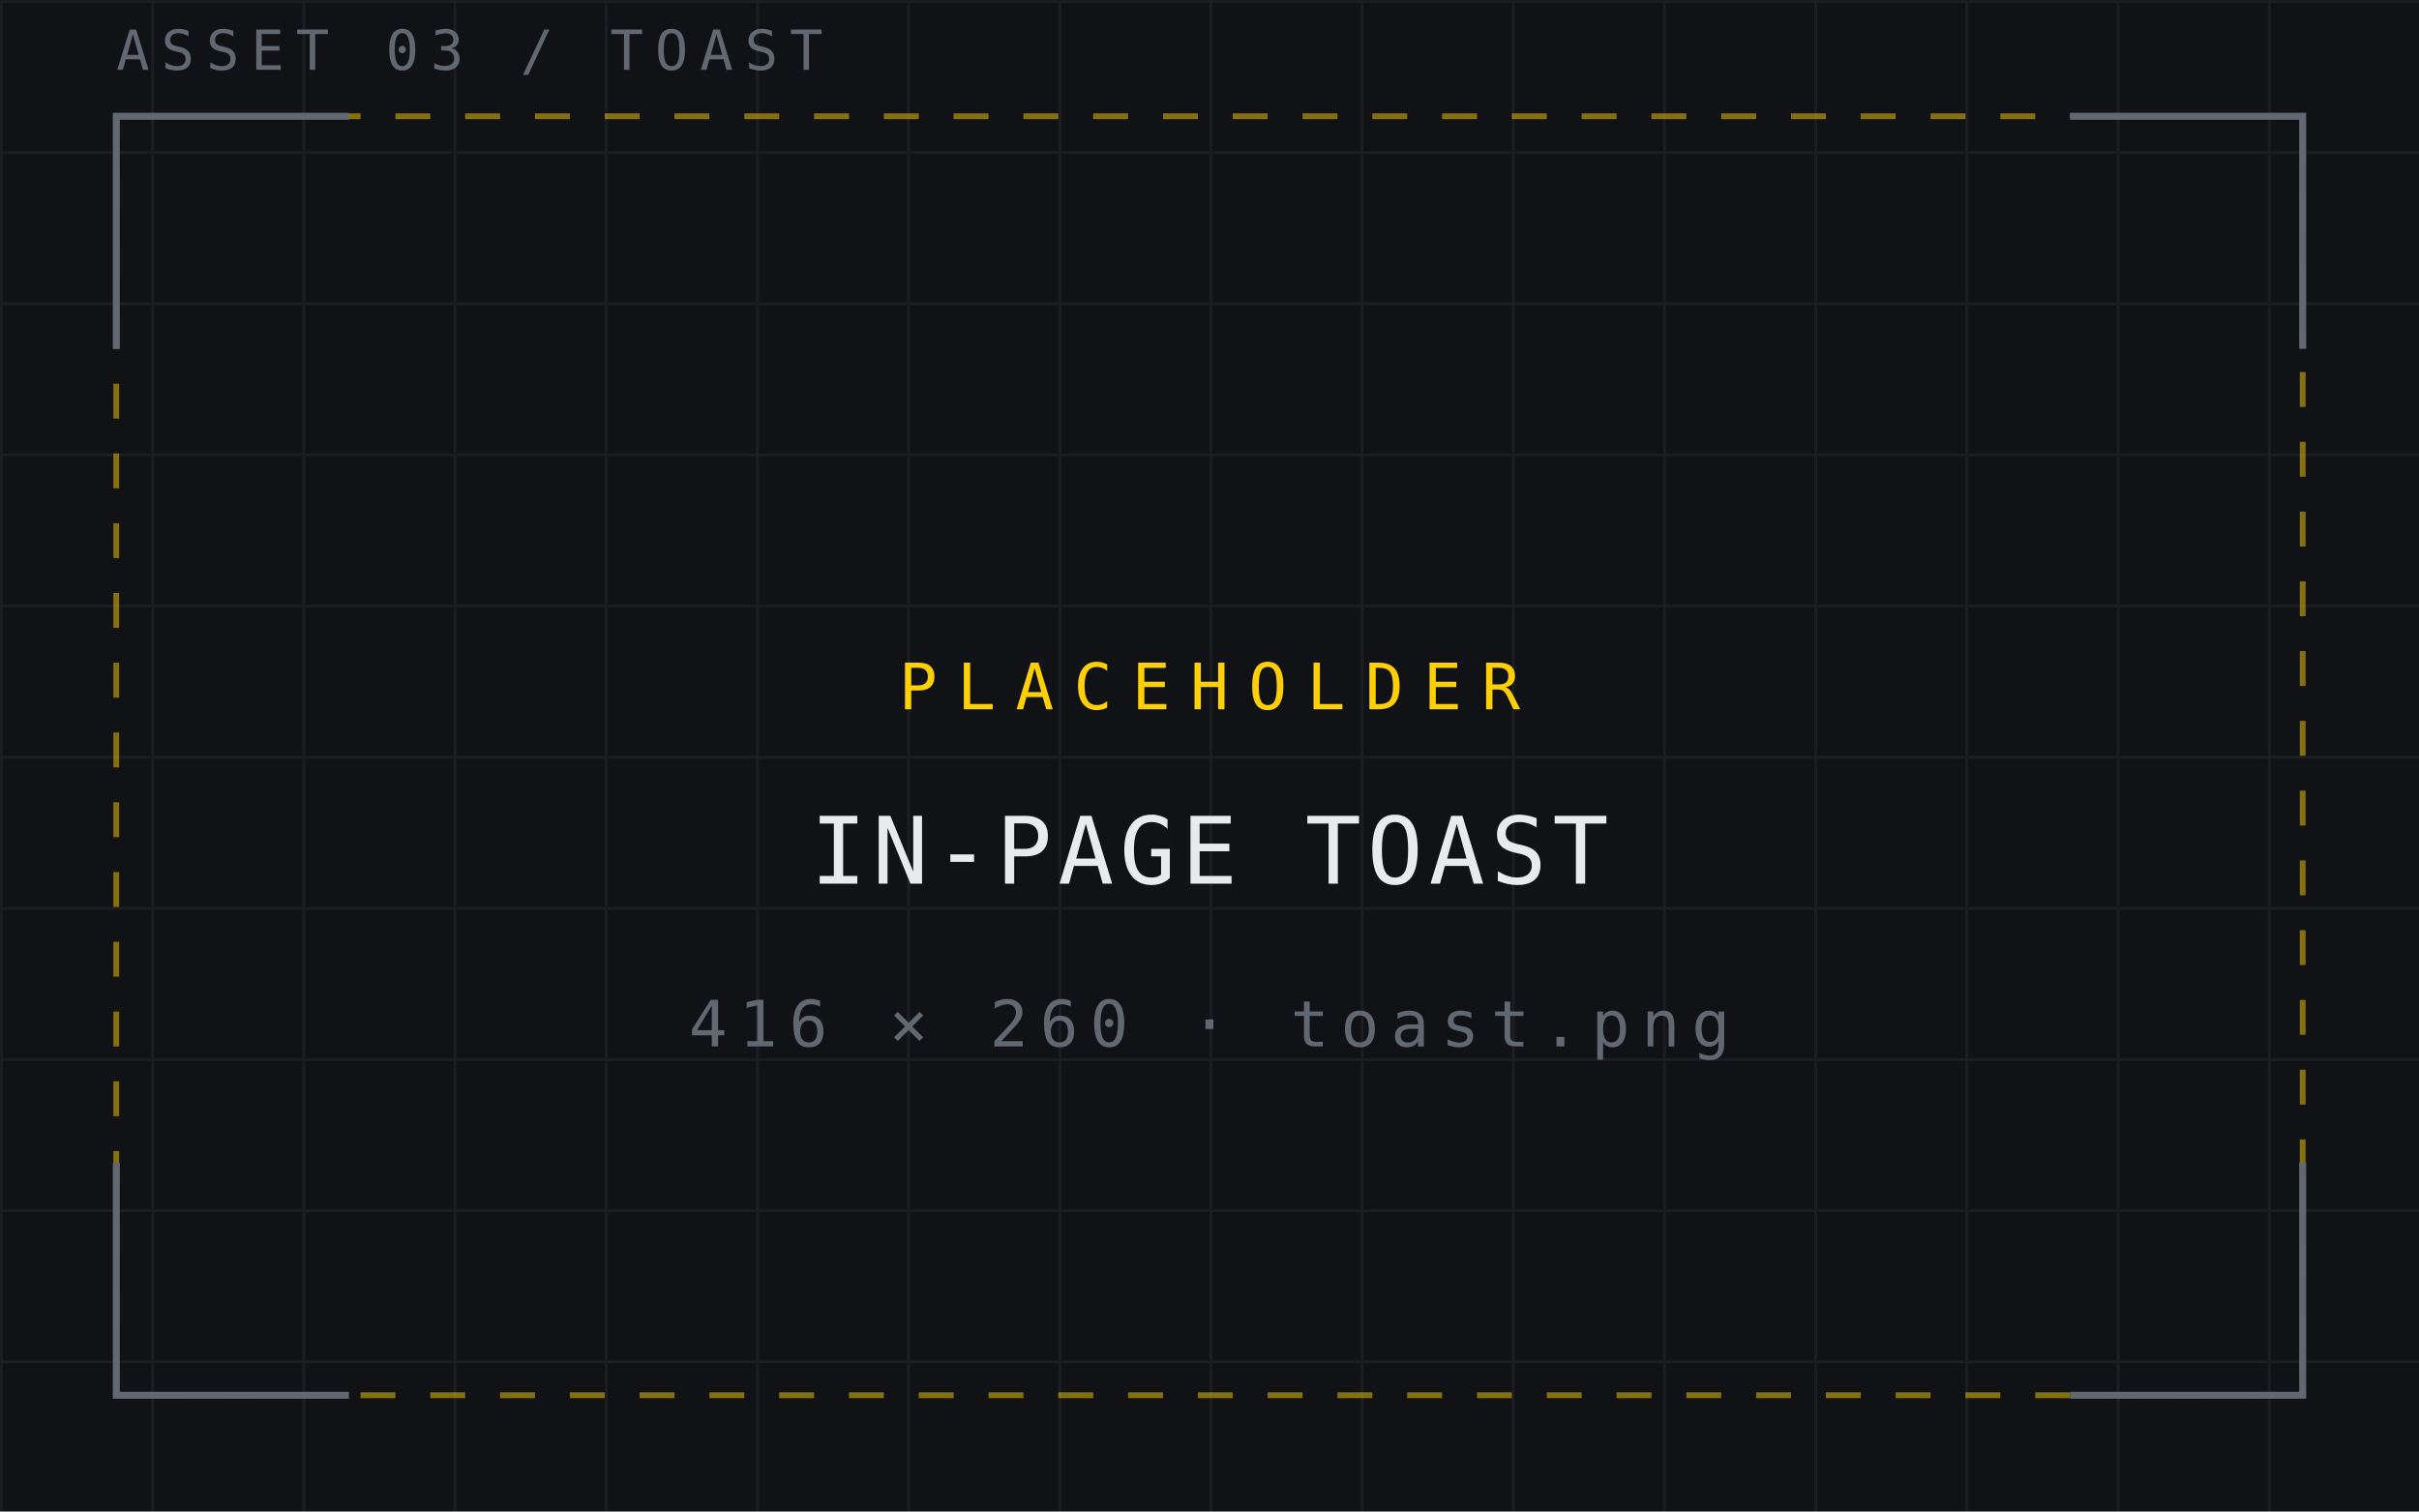
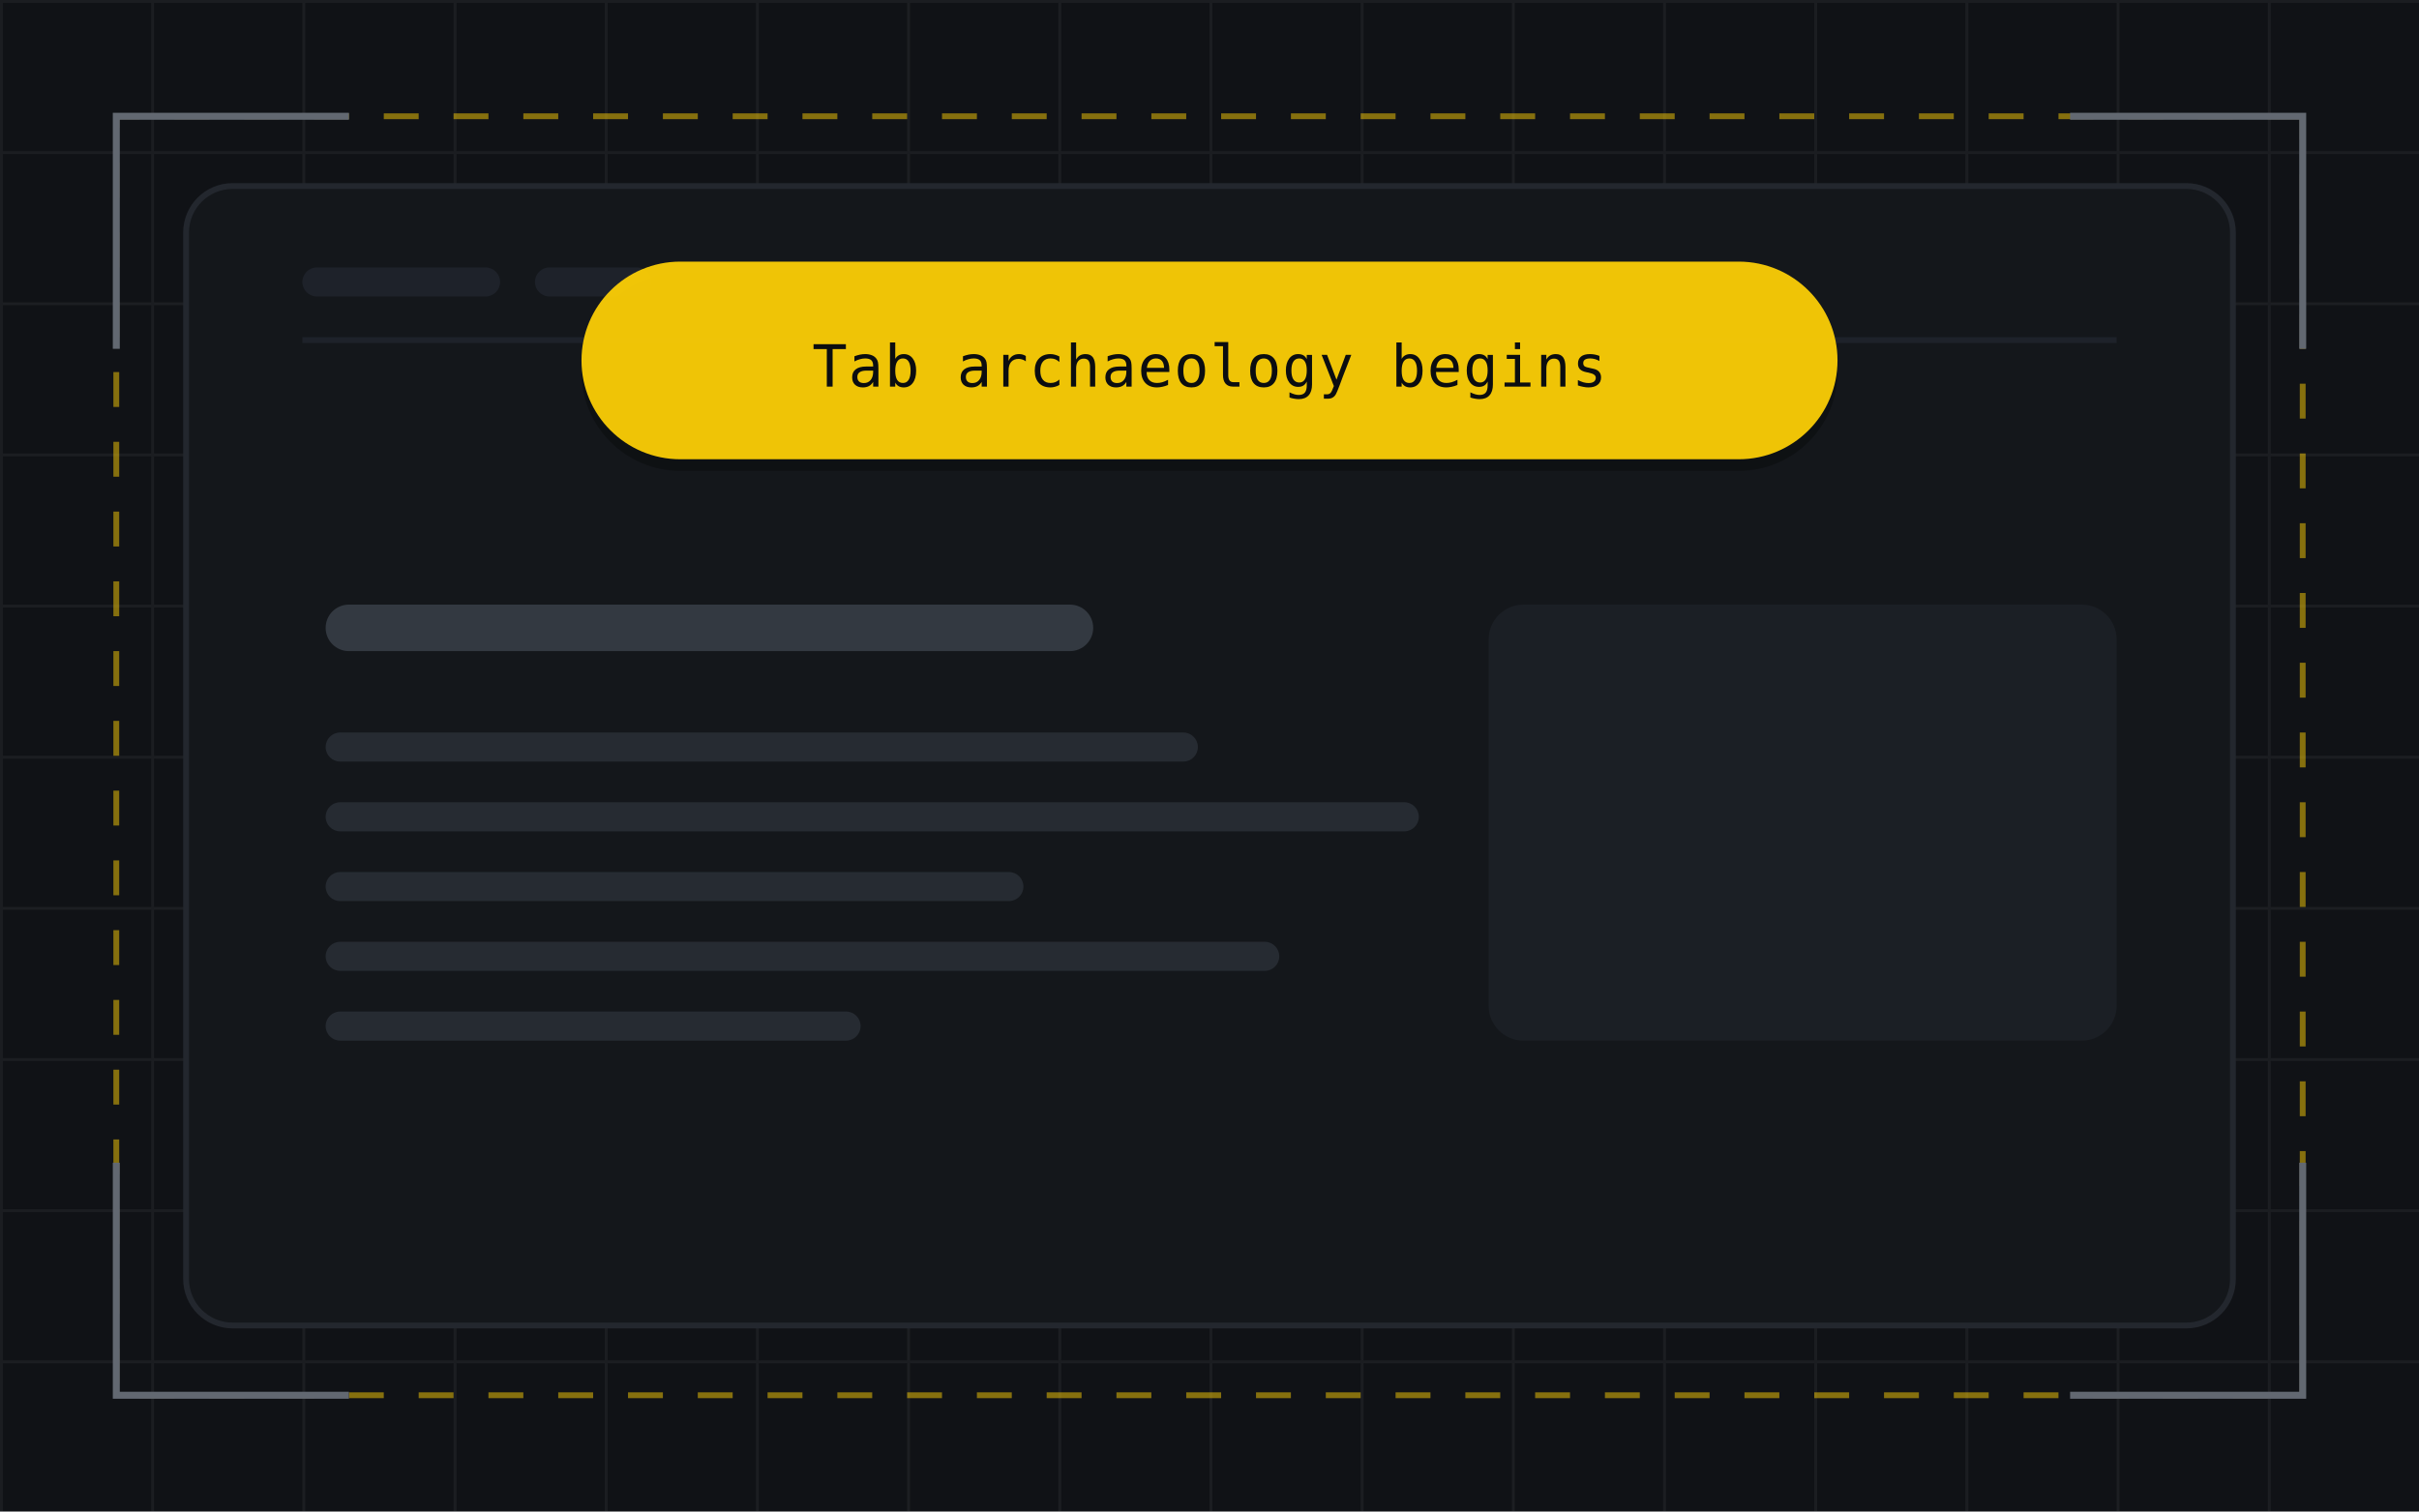
- <svg xmlns="http://www.w3.org/2000/svg" viewBox="0 0 416 260" width="416" height="260" role="img" aria-label="Placeholder for a screenshot of the Tablox in-page toast">
+ <svg xmlns="http://www.w3.org/2000/svg" viewBox="0 0 416 260" width="416" height="260" role="img" aria-label="The Tablox in-page toast: a yellow pill reading Tab archaeology begins, shown at the top of the page you are reading.">
  <defs>
-     <pattern id="g" width="26" height="26" patternUnits="userSpaceOnUse">
+     <pattern id="grid" width="26" height="26" patternUnits="userSpaceOnUse">
      <path d="M26 0H0v26" fill="none" stroke="#ffffff" stroke-opacity="0.05" />
    </pattern>
  </defs>
  <rect width="416" height="260" fill="#101216" />
-   <rect width="416" height="260" fill="url(#g)" />
-   <rect x="20" y="20" width="376" height="220" fill="none" stroke="#FDCF06" stroke-opacity="0.5" stroke-dasharray="6 6" />
-   <path d="M20 60V20h40M356 20h40v40M20 200v40h40M356 240h40v-40" stroke="#626871" stroke-width="1.2" fill="none" />
-   <g font-family="'Martian Mono', ui-monospace, Menlo, monospace" text-anchor="middle">
-     <text x="208" y="122" fill="#FDCF06" font-size="11" letter-spacing="3.4">PLACEHOLDER</text>
-     <text x="208" y="152" fill="#e9eaec" font-size="16" letter-spacing="1">IN-PAGE TOAST</text>
-     <text x="208" y="180" fill="#626871" font-size="11" letter-spacing="2">416 × 260 · toast.png</text>
+   <rect width="416" height="260" fill="url(#grid)" />
+   <path d="M396 20H20V240H396V20Z" fill="none" stroke="#FDCF06" stroke-opacity="0.5" stroke-dasharray="6 6" />
+   <path d="M20 60V20H60M356 20H396V60M20 200V240H60M356 240H396V200" stroke="#626871" stroke-width="1.2" fill="none" />
+   <rect x="32" y="32" width="352" height="196" rx="8" fill="#14171B" stroke="#23272E" />
+   <g fill="#1E222A">
+     <rect x="52" y="46" width="34" height="5" rx="2.5" />
+     <rect x="92" y="46" width="20" height="5" rx="2.5" />
  </g>
-   <text x="20" y="12" font-family="'Martian Mono', ui-monospace, Menlo, monospace" font-size="9.5" letter-spacing="2" fill="#626871">ASSET 03 / TOAST</text>
+   <rect x="52" y="58" width="312" height="1" fill="#1E222A" />
+   <rect x="100" y="47" width="216" height="34" rx="17" fill="#000000" fill-opacity="0.28" />
+   <rect x="100" y="45" width="216" height="34" rx="17" fill="#FDCF06" fill-opacity="0.94" />
+   <text x="208" y="66.5" text-anchor="middle" font-family="'Martian Mono', ui-monospace, Menlo, monospace" font-size="10" letter-spacing="0.2" fill="#0B0D10">Tab archaeology begins</text>
+   <rect x="56" y="104" width="132" height="8" rx="4" fill="#333941" />
+   <g fill="#262B32">
+     <rect x="56" y="126" width="150" height="5" rx="2.5" />
+     <rect x="56" y="138" width="188" height="5" rx="2.5" />
+     <rect x="56" y="150" width="120" height="5" rx="2.5" />
+     <rect x="56" y="162" width="164" height="5" rx="2.5" />
+     <rect x="56" y="174" width="92" height="5" rx="2.5" />
+   </g>
+   <rect x="256" y="104" width="108" height="75" rx="6" fill="#1B1F25" />
</svg>
